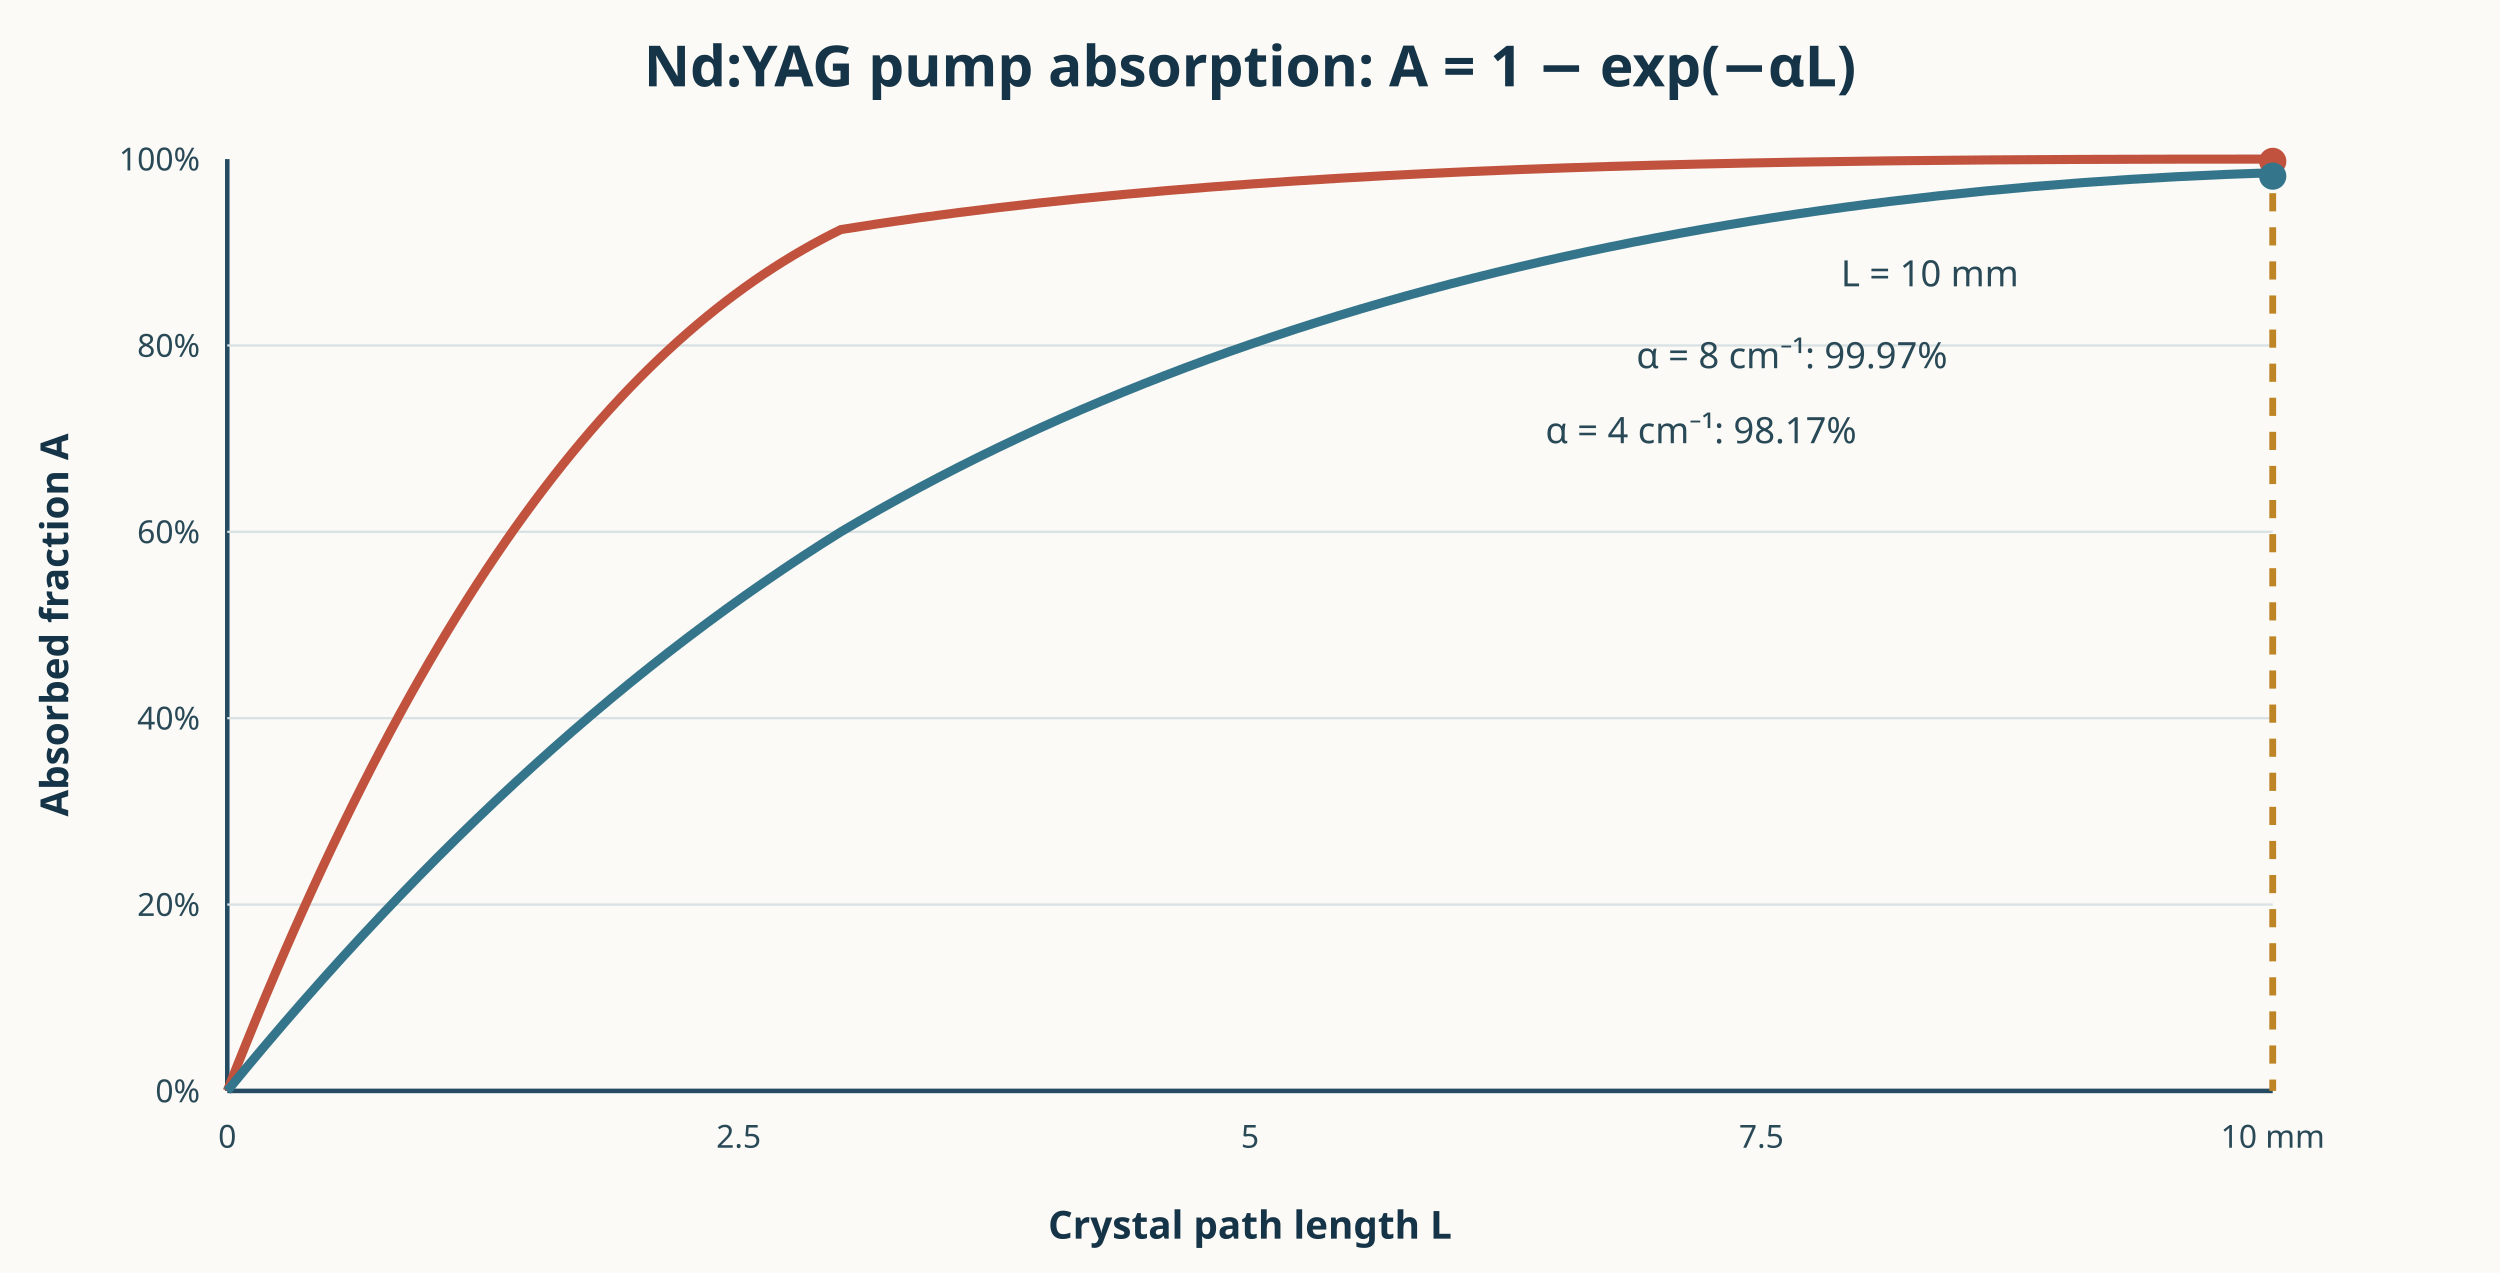
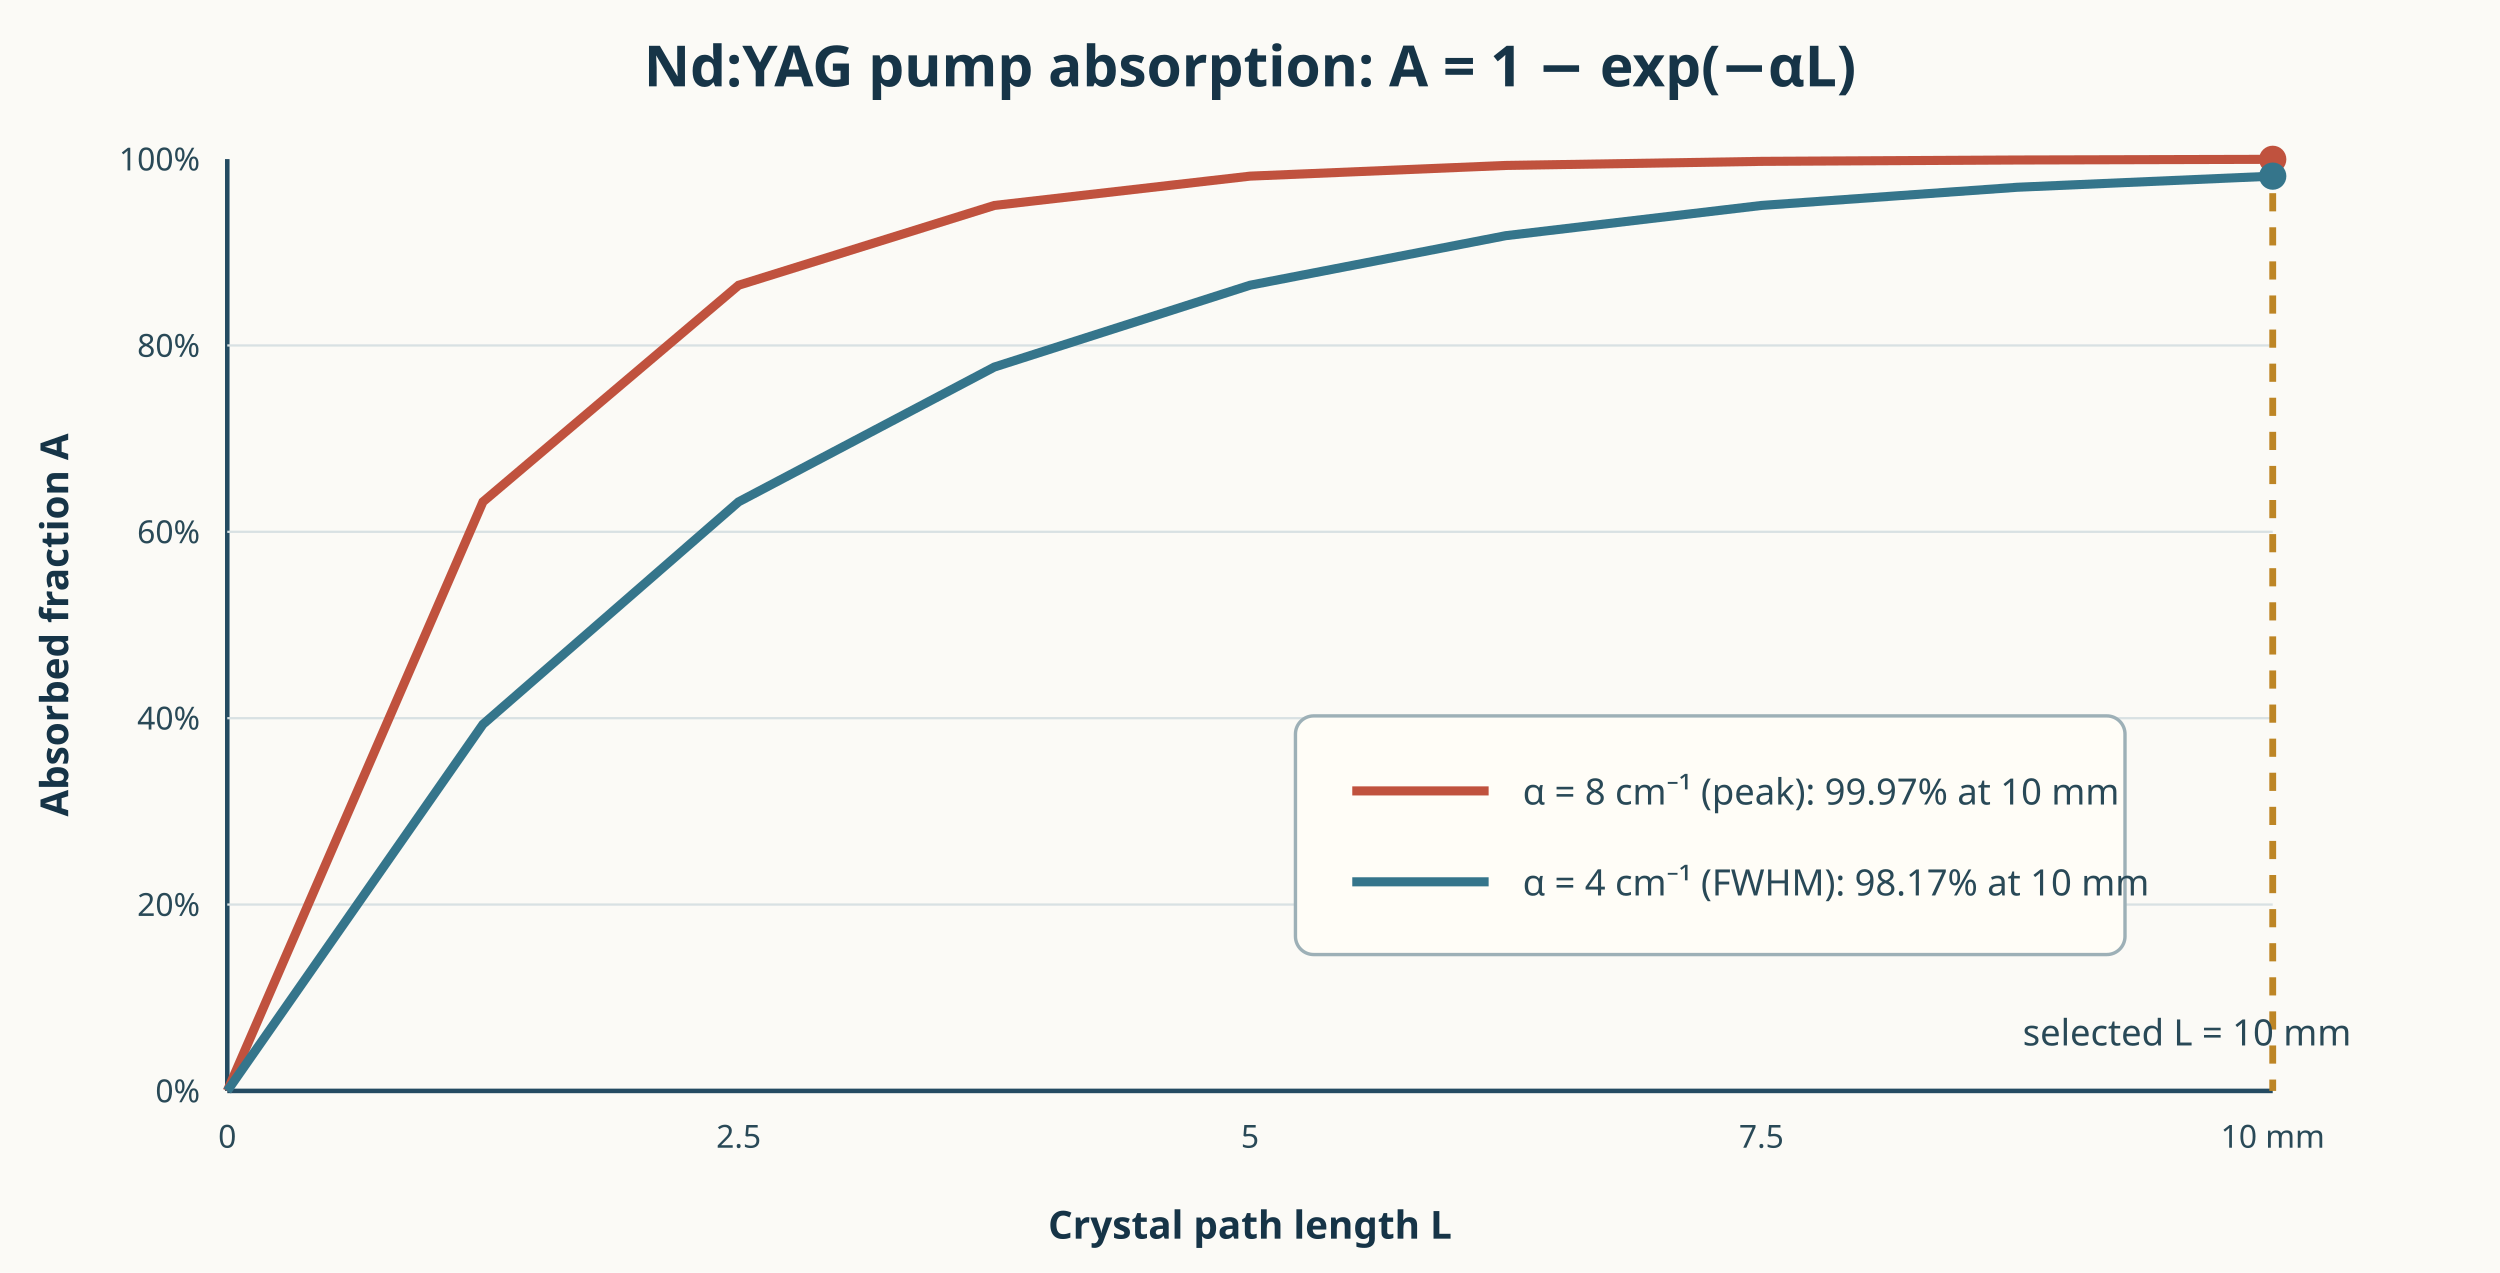
<svg xmlns="http://www.w3.org/2000/svg" viewBox="0 0 1100 560" role="img" aria-labelledby="title desc">
  <defs>
    <style>
      .title { font: 700 25px sans-serif; fill: #163447; }
      .axis { stroke: #244b62; stroke-width: 2; }
      .grid { stroke: #d8e1e3; stroke-width: 1; }
      .tick { font: 14px sans-serif; fill: #294957; }
      .label { font: 600 17px sans-serif; fill: #163447; }
      .peak { stroke: #c0523e; stroke-width: 4; fill: none; }
      .fwhm { stroke: #35758b; stroke-width: 4; fill: none; }
      .select { stroke: #bd8525; stroke-width: 3; stroke-dasharray: 8 7; }
      .legend { font: 16px sans-serif; fill: #294957; }
+       .legend-box { fill: #fffdf7; stroke: #9db0b7; stroke-width: 1.5; rx: 8; }
    </style>
  </defs>
  <rect width="1100" height="560" fill="#fbfaf6" />
  <text x="550" y="38" text-anchor="middle" class="title">Nd:YAG pump absorption: A = 1 − exp(−αL)</text>
  <g transform="translate(100,70)">
    <line x1="0" y1="410" x2="900" y2="410" class="axis" />
    <line x1="0" y1="0" x2="0" y2="410" class="axis" />
    <g class="grid">
      <line x1="0" y1="328" x2="900" y2="328" />
      <line x1="0" y1="246" x2="900" y2="246" />
      <line x1="0" y1="164" x2="900" y2="164" />
      <line x1="0" y1="82" x2="900" y2="82" />
    </g>
    <g class="tick">
      <text x="-12" y="415" text-anchor="end">0%</text>
      <text x="-12" y="333" text-anchor="end">20%</text>
      <text x="-12" y="251" text-anchor="end">40%</text>
      <text x="-12" y="169" text-anchor="end">60%</text>
      <text x="-12" y="87" text-anchor="end">80%</text>
      <text x="-12" y="5" text-anchor="end">100%</text>
      <text x="0" y="435" text-anchor="middle">0</text>
      <text x="225" y="435" text-anchor="middle">2.5</text>
      <text x="450" y="435" text-anchor="middle">5</text>
      <text x="675" y="435" text-anchor="middle">7.5</text>
      <text x="900" y="435" text-anchor="middle">10 mm</text>
    </g>
    <text x="450" y="475" text-anchor="middle" class="label">Crystal path length L</text>
    <text x="-70" y="205" text-anchor="middle" transform="rotate(-90 -70 205)" class="label">Absorbed fraction A</text>
-     <path d="M0 410 C90 180 180 75 270 31 C450 2 675 0 900 0" class="peak" />
-     <path d="M0 410 C90 300 180 220 270 164 C450 57 675 13 900 6" class="fwhm" />
    <line x1="900" y1="0" x2="900" y2="410" class="select" />
-     <circle cx="900" cy="1" r="6" fill="#c0523e" />
+     <polyline points="0,410 112.5,150.8 225,55.5 337.5,20.4 450,7.5 562.5,2.8 675,1.0 787.5,0.4 900,0.1" class="peak" />
+     <polyline points="0,410 112.5,248.7 225,150.8 337.5,91.5 450,55.5 562.5,33.7 675,20.4 787.5,12.4 900,7.5" class="fwhm" />
+     <circle cx="900" cy="0.1" r="6" fill="#c0523e" />
    <circle cx="900" cy="7.5" r="6" fill="#35758b" />
-     <text x="710" y="56" class="legend">L = 10 mm</text>
-     <text x="620" y="92" class="legend" fill="#c0523e">α = 8 cm⁻¹: 99.97%</text>
-     <text x="580" y="125" class="legend" fill="#35758b">α = 4 cm⁻¹: 98.17%</text>
+     <text x="790" y="390" class="legend" fill="#8a611e">selected L = 10 mm</text>
+     <rect x="470" y="245" width="365" height="105" class="legend-box" />
+     <line x1="495" y1="278" x2="555" y2="278" class="peak" />
+     <text x="570" y="284" class="legend">α = 8 cm⁻¹ (peak): 99.97% at 10 mm</text>
+     <line x1="495" y1="318" x2="555" y2="318" class="fwhm" />
+     <text x="570" y="324" class="legend">α = 4 cm⁻¹ (FWHM): 98.17% at 10 mm</text>
  </g>
</svg>
